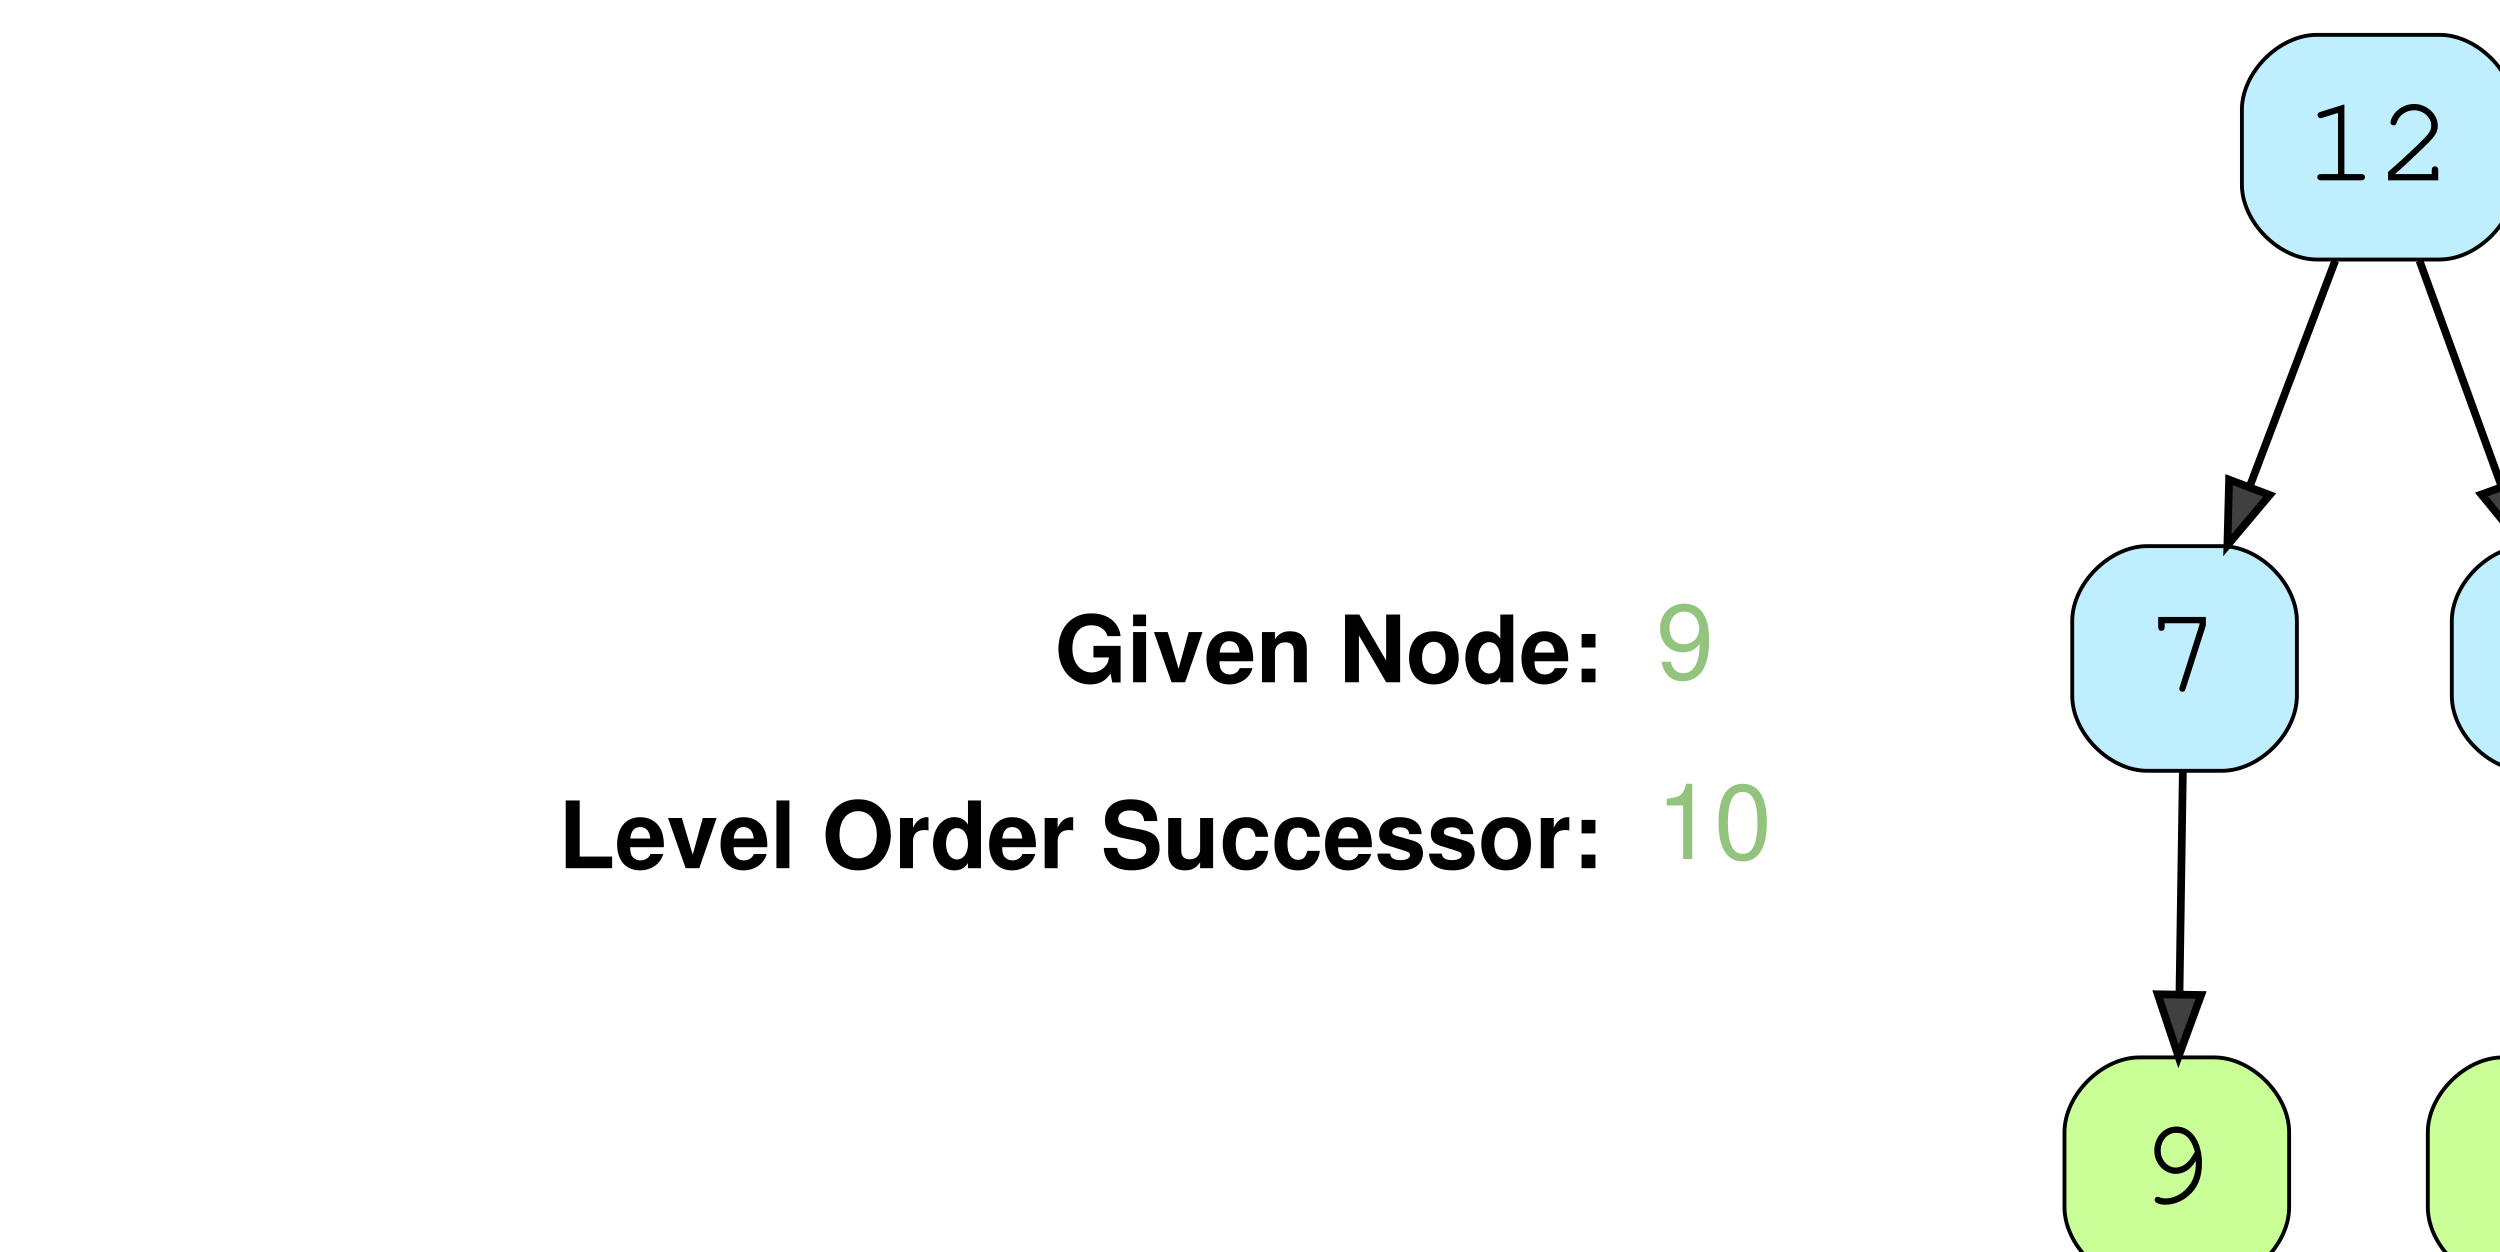
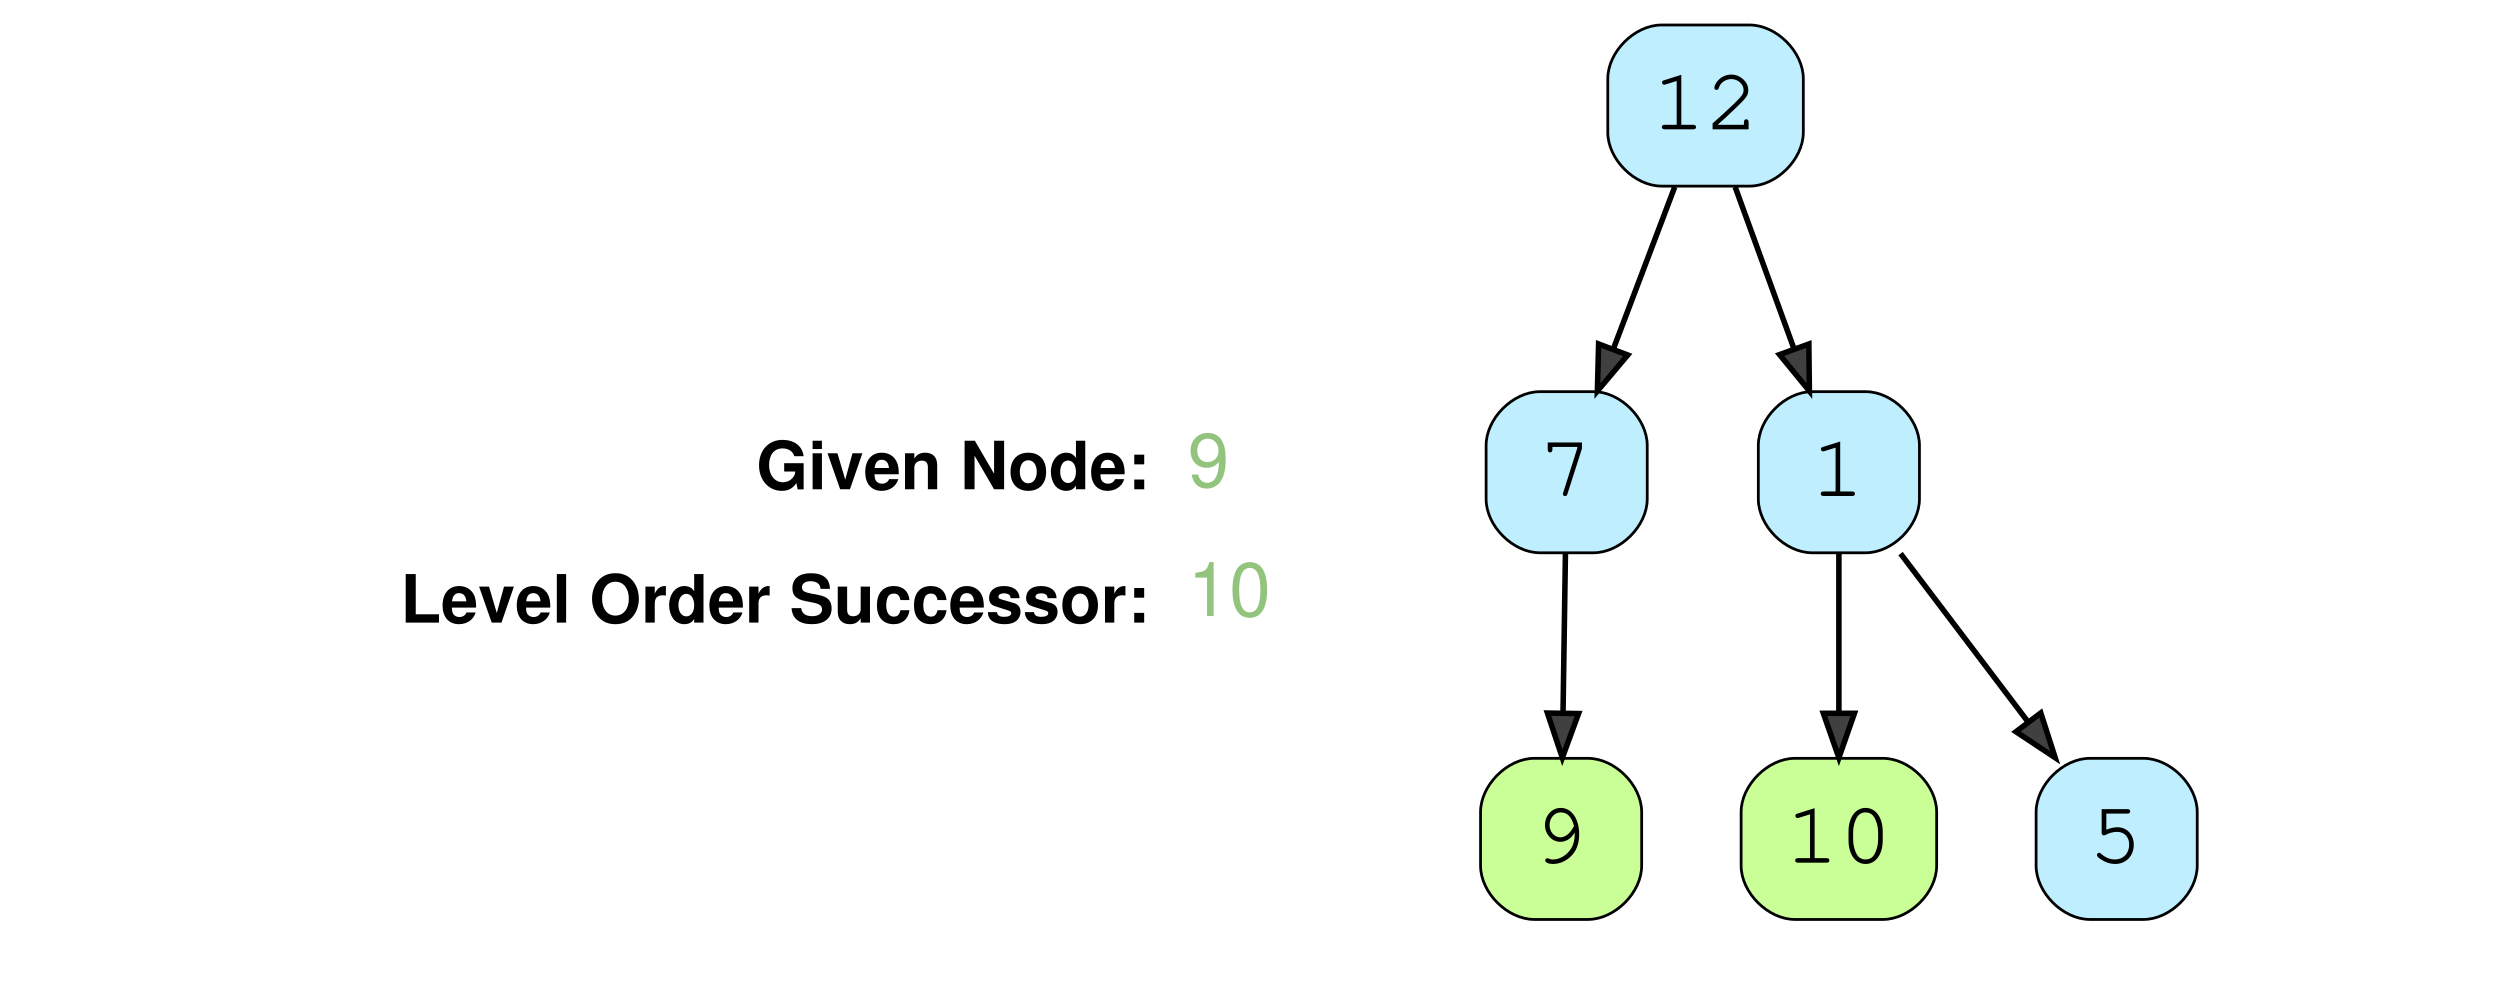
- <svg xmlns="http://www.w3.org/2000/svg" version="1.1" width="600" height="240" viewbox="0 0 600 240" xml:space="preserve" style="width:100%;height:auto">
+ <svg xmlns="http://www.w3.org/2000/svg" version="1.1" width="600" height="240" viewBox="0 0 600 240" xml:space="preserve" style="width:100%;height:auto;background:#fff">
  <defs />
  <g transform="translate(228.62 113.84)">
    <text font-family="helvetica" font-size="16" font-weight="normal" style="stroke:none;stroke-width:1;stroke-dasharray:none;stroke-linecap:butt;stroke-linejoin:miter;stroke-miterlimit:10;fill:#000000;fill-rule:nonzero;opacity:1">
      <tspan x="-47.12" y="3.59" font-family="helvetica" font-size="16" font-weight="bold" style="stroke:none;stroke-width:0;stroke-dasharray:none;stroke-linecap:butt;stroke-linejoin:miter;stroke-miterlimit:4;fill:#000000;opacity:1">G</tspan>
      <tspan x="-34.67" y="3.59" font-family="helvetica" font-size="16" font-weight="bold" style="stroke:none;stroke-width:0;stroke-dasharray:none;stroke-linecap:butt;stroke-linejoin:miter;stroke-miterlimit:4;fill:#000000;opacity:1">i</tspan>
      <tspan x="-30.23" y="3.59" font-family="helvetica" font-size="16" font-weight="bold" style="stroke:none;stroke-width:0;stroke-dasharray:none;stroke-linecap:butt;stroke-linejoin:miter;stroke-miterlimit:4;fill:#000000;opacity:1">v</tspan>
      <tspan x="-21.33" y="3.59" font-family="helvetica" font-size="16" font-weight="bold" style="stroke:none;stroke-width:0;stroke-dasharray:none;stroke-linecap:butt;stroke-linejoin:miter;stroke-miterlimit:4;fill:#000000;opacity:1">e</tspan>
      <tspan x="-12.43" y="3.59" font-family="helvetica" font-size="16" font-weight="bold" style="stroke:none;stroke-width:0;stroke-dasharray:none;stroke-linecap:butt;stroke-linejoin:miter;stroke-miterlimit:4;fill:#000000;opacity:1">n</tspan>
      <tspan x="-2.66" y="3.59" font-family="helvetica" font-size="16" font-weight="bold" style="stroke:none;stroke-width:0;stroke-dasharray:none;stroke-linecap:butt;stroke-linejoin:miter;stroke-miterlimit:4;fill:#000000;opacity:1"> </tspan>
      <tspan x="1.79" y="3.59" font-family="helvetica" font-size="16" font-weight="bold" style="stroke:none;stroke-width:0;stroke-dasharray:none;stroke-linecap:butt;stroke-linejoin:miter;stroke-miterlimit:4;fill:#000000;opacity:1">N</tspan>
      <tspan x="13.34" y="3.59" font-family="helvetica" font-size="16" font-weight="bold" style="stroke:none;stroke-width:0;stroke-dasharray:none;stroke-linecap:butt;stroke-linejoin:miter;stroke-miterlimit:4;fill:#000000;opacity:1">o</tspan>
      <tspan x="23.12" y="3.59" font-family="helvetica" font-size="16" font-weight="bold" style="stroke:none;stroke-width:0;stroke-dasharray:none;stroke-linecap:butt;stroke-linejoin:miter;stroke-miterlimit:4;fill:#000000;opacity:1">d</tspan>
      <tspan x="32.89" y="3.59" font-family="helvetica" font-size="16" font-weight="bold" style="stroke:none;stroke-width:0;stroke-dasharray:none;stroke-linecap:butt;stroke-linejoin:miter;stroke-miterlimit:4;fill:#000000;opacity:1">e</tspan>
      <tspan x="41.79" y="3.59" font-family="helvetica" font-size="16" font-weight="bold" style="stroke:none;stroke-width:0;stroke-dasharray:none;stroke-linecap:butt;stroke-linejoin:miter;stroke-miterlimit:4;fill:#000000;opacity:1">:</tspan>
    </text>
  </g>
  <g transform="translate(290.03 112.83) scale(1.12 1.12)">
    <text font-family="helvetica" font-size="16" font-weight="normal" style="stroke:none;stroke-width:1;stroke-dasharray:none;stroke-linecap:butt;stroke-linejoin:miter;stroke-miterlimit:10;fill:#000000;fill-rule:nonzero;opacity:1">
      <tspan x="-4.45" y="3.59" font-family="helvetica" font-size="16" font-weight="normal" style="stroke:none;stroke-width:0;stroke-dasharray:none;stroke-linecap:butt;stroke-linejoin:miter;stroke-miterlimit:4;fill:#93c47d;opacity:1">9</tspan>
    </text>
  </g>
  <g transform="translate(185.91 145.84)">
    <text font-family="helvetica" font-size="16" font-weight="normal" style="stroke:none;stroke-width:1;stroke-dasharray:none;stroke-linecap:butt;stroke-linejoin:miter;stroke-miterlimit:10;fill:#000000;fill-rule:nonzero;opacity:1">
      <tspan x="-89.82" y="3.59" font-family="helvetica" font-size="16" font-weight="bold" style="stroke:none;stroke-width:0;stroke-dasharray:none;stroke-linecap:butt;stroke-linejoin:miter;stroke-miterlimit:4;fill:#000000;opacity:1">L</tspan>
      <tspan x="-80.05" y="3.59" font-family="helvetica" font-size="16" font-weight="bold" style="stroke:none;stroke-width:0;stroke-dasharray:none;stroke-linecap:butt;stroke-linejoin:miter;stroke-miterlimit:4;fill:#000000;opacity:1">e</tspan>
      <tspan x="-71.15" y="3.59" font-family="helvetica" font-size="16" font-weight="bold" style="stroke:none;stroke-width:0;stroke-dasharray:none;stroke-linecap:butt;stroke-linejoin:miter;stroke-miterlimit:4;fill:#000000;opacity:1">v</tspan>
      <tspan x="-62.25" y="3.59" font-family="helvetica" font-size="16" font-weight="bold" style="stroke:none;stroke-width:0;stroke-dasharray:none;stroke-linecap:butt;stroke-linejoin:miter;stroke-miterlimit:4;fill:#000000;opacity:1">e</tspan>
      <tspan x="-53.35" y="3.59" font-family="helvetica" font-size="16" font-weight="bold" style="stroke:none;stroke-width:0;stroke-dasharray:none;stroke-linecap:butt;stroke-linejoin:miter;stroke-miterlimit:4;fill:#000000;opacity:1">l</tspan>
      <tspan x="-48.91" y="3.59" font-family="helvetica" font-size="16" font-weight="bold" style="stroke:none;stroke-width:0;stroke-dasharray:none;stroke-linecap:butt;stroke-linejoin:miter;stroke-miterlimit:4;fill:#000000;opacity:1"> </tspan>
      <tspan x="-44.46" y="3.59" font-family="helvetica" font-size="16" font-weight="bold" style="stroke:none;stroke-width:0;stroke-dasharray:none;stroke-linecap:butt;stroke-linejoin:miter;stroke-miterlimit:4;fill:#000000;opacity:1">O</tspan>
      <tspan x="-32.02" y="3.59" font-family="helvetica" font-size="16" font-weight="bold" style="stroke:none;stroke-width:0;stroke-dasharray:none;stroke-linecap:butt;stroke-linejoin:miter;stroke-miterlimit:4;fill:#000000;opacity:1">r</tspan>
      <tspan x="-25.79" y="3.59" font-family="helvetica" font-size="16" font-weight="bold" style="stroke:none;stroke-width:0;stroke-dasharray:none;stroke-linecap:butt;stroke-linejoin:miter;stroke-miterlimit:4;fill:#000000;opacity:1">d</tspan>
      <tspan x="-16.02" y="3.59" font-family="helvetica" font-size="16" font-weight="bold" style="stroke:none;stroke-width:0;stroke-dasharray:none;stroke-linecap:butt;stroke-linejoin:miter;stroke-miterlimit:4;fill:#000000;opacity:1">e</tspan>
      <tspan x="-7.12" y="3.59" font-family="helvetica" font-size="16" font-weight="bold" style="stroke:none;stroke-width:0;stroke-dasharray:none;stroke-linecap:butt;stroke-linejoin:miter;stroke-miterlimit:4;fill:#000000;opacity:1">r</tspan>
      <tspan x="-0.89" y="3.59" font-family="helvetica" font-size="16" font-weight="bold" style="stroke:none;stroke-width:0;stroke-dasharray:none;stroke-linecap:butt;stroke-linejoin:miter;stroke-miterlimit:4;fill:#000000;opacity:1"> </tspan>
      <tspan x="3.55" y="3.59" font-family="helvetica" font-size="16" font-weight="bold" style="stroke:none;stroke-width:0;stroke-dasharray:none;stroke-linecap:butt;stroke-linejoin:miter;stroke-miterlimit:4;fill:#000000;opacity:1">S</tspan>
      <tspan x="14.23" y="3.59" font-family="helvetica" font-size="16" font-weight="bold" style="stroke:none;stroke-width:0;stroke-dasharray:none;stroke-linecap:butt;stroke-linejoin:miter;stroke-miterlimit:4;fill:#000000;opacity:1">u</tspan>
      <tspan x="24" y="3.59" font-family="helvetica" font-size="16" font-weight="bold" style="stroke:none;stroke-width:0;stroke-dasharray:none;stroke-linecap:butt;stroke-linejoin:miter;stroke-miterlimit:4;fill:#000000;opacity:1">c</tspan>
      <tspan x="32.9" y="3.59" font-family="helvetica" font-size="16" font-weight="bold" style="stroke:none;stroke-width:0;stroke-dasharray:none;stroke-linecap:butt;stroke-linejoin:miter;stroke-miterlimit:4;fill:#000000;opacity:1">c</tspan>
      <tspan x="41.8" y="3.59" font-family="helvetica" font-size="16" font-weight="bold" style="stroke:none;stroke-width:0;stroke-dasharray:none;stroke-linecap:butt;stroke-linejoin:miter;stroke-miterlimit:4;fill:#000000;opacity:1">e</tspan>
      <tspan x="50.7" y="3.59" font-family="helvetica" font-size="16" font-weight="bold" style="stroke:none;stroke-width:0;stroke-dasharray:none;stroke-linecap:butt;stroke-linejoin:miter;stroke-miterlimit:4;fill:#000000;opacity:1">s</tspan>
      <tspan x="59.59" y="3.59" font-family="helvetica" font-size="16" font-weight="bold" style="stroke:none;stroke-width:0;stroke-dasharray:none;stroke-linecap:butt;stroke-linejoin:miter;stroke-miterlimit:4;fill:#000000;opacity:1">s</tspan>
      <tspan x="68.49" y="3.59" font-family="helvetica" font-size="16" font-weight="bold" style="stroke:none;stroke-width:0;stroke-dasharray:none;stroke-linecap:butt;stroke-linejoin:miter;stroke-miterlimit:4;fill:#000000;opacity:1">o</tspan>
      <tspan x="78.27" y="3.59" font-family="helvetica" font-size="16" font-weight="bold" style="stroke:none;stroke-width:0;stroke-dasharray:none;stroke-linecap:butt;stroke-linejoin:miter;stroke-miterlimit:4;fill:#000000;opacity:1">r</tspan>
      <tspan x="84.49" y="3.59" font-family="helvetica" font-size="16" font-weight="bold" style="stroke:none;stroke-width:0;stroke-dasharray:none;stroke-linecap:butt;stroke-linejoin:miter;stroke-miterlimit:4;fill:#000000;opacity:1">:</tspan>
    </text>
  </g>
  <g transform="translate(295.02 143.83) scale(1.12 1.12)">
    <text font-family="helvetica" font-size="16" font-weight="normal" style="stroke:none;stroke-width:1;stroke-dasharray:none;stroke-linecap:butt;stroke-linejoin:miter;stroke-miterlimit:10;fill:#000000;fill-rule:nonzero;opacity:1">
      <tspan x="-8.9" y="3.59" font-family="helvetica" font-size="16" font-weight="normal" style="stroke:none;stroke-width:0;stroke-dasharray:none;stroke-linecap:butt;stroke-linejoin:miter;stroke-miterlimit:4;fill:#93c47d;opacity:1">1</tspan>
      <tspan x="0" y="3.59" font-family="helvetica" font-size="16" font-weight="normal" style="stroke:none;stroke-width:0;stroke-dasharray:none;stroke-linecap:butt;stroke-linejoin:miter;stroke-miterlimit:4;fill:#93c47d;opacity:1">0</tspan>
    </text>
  </g>
  <g style="stroke:none;stroke-width:1;stroke-dasharray:none;stroke-linecap:butt;stroke-linejoin:miter;stroke-miterlimit:10;fill:none;fill-rule:nonzero;opacity:1" transform="translate(350 0)">
    <path d="M 32.568 -132.5 C 32.568 -132.5 48.432 -132.5 48.432 -132.5 C 53.265 -132.5 58.098 -137.333 58.098 -142.167 C 58.098 -142.167 58.098 -151.833 58.098 -151.833 C 58.098 -156.667 53.265 -161.5 48.432 -161.5 C 48.432 -161.5 32.568 -161.5 32.568 -161.5 C 27.735 -161.5 22.902 -156.667 22.902 -151.833 C 22.902 -151.833 22.902 -142.167 22.902 -142.167 C 22.902 -137.333 27.735 -132.5 32.568 -132.5" style="stroke:#000000;stroke-width:0.5;stroke-dasharray:none;stroke-linecap:butt;stroke-linejoin:miter;stroke-miterlimit:10;fill:#bfefff;fill-rule:nonzero;opacity:1" transform=" matrix(1.333333 0 0 1.333333 5.333333 221.3333) " stroke-linecap="round" />
    <g transform=" matrix(1.333333 0 0 1.333333 5.333333 221.3333) ">
      <text font-family="Courier,monospace" font-size="16" font-weight="normal" style="stroke:none;stroke-width:1;stroke-dasharray:none;stroke-linecap:butt;stroke-linejoin:miter;stroke-miterlimit:10;fill:#000000;fill-rule:nonzero;opacity:1">
        <tspan x="30.9" y="-142.72" fill="#000000">12</tspan>
      </text>
    </g>
    <path d="M 10.667 -66.5 C 10.667 -66.5 20.333 -66.5 20.333 -66.5 C 25.167 -66.5 30 -71.333 30 -76.167 C 30 -76.167 30 -85.833 30 -85.833 C 30 -90.667 25.167 -95.5 20.333 -95.5 C 20.333 -95.5 10.667 -95.5 10.667 -95.5 C 5.833 -95.5 1 -90.667 1 -85.833 C 1 -85.833 1 -76.167 1 -76.167 C 1 -71.333 5.833 -66.5 10.667 -66.5" style="stroke:#000000;stroke-width:0.5;stroke-dasharray:none;stroke-linecap:butt;stroke-linejoin:miter;stroke-miterlimit:10;fill:#bfefff;fill-rule:nonzero;opacity:1" transform=" matrix(1.333333 0 0 1.333333 5.333333 221.3333) " stroke-linecap="round" />
    <g transform=" matrix(1.333333 0 0 1.333333 5.333333 221.3333) ">
      <text font-family="Courier,monospace" font-size="16" font-weight="normal" style="stroke:none;stroke-width:1;stroke-dasharray:none;stroke-linecap:butt;stroke-linejoin:miter;stroke-miterlimit:10;fill:#000000;fill-rule:nonzero;opacity:1">
        <tspan x="10.5" y="-76.72" fill="#000000">7</tspan>
      </text>
    </g>
    <path d="M 34.952 -132.352 C 31.715 -123.808 27.567 -112.856 23.933 -103.263" style="stroke:#000000;stroke-width:1;stroke-dasharray:none;stroke-linecap:butt;stroke-linejoin:miter;stroke-miterlimit:10;fill:none;fill-rule:nonzero;opacity:1" transform=" matrix(1.333333 0 0 1.333333 5.333333 221.3333) " stroke-linecap="round" />
    <polygon points="26.49,-102.1 21.03,-95.61 21.25,-104.08 26.49,-102.1 " style="stroke:#000000;stroke-width:1;stroke-dasharray:none;stroke-linecap:butt;stroke-linejoin:miter;stroke-miterlimit:10;fill:#404040;fill-rule:nonzero;opacity:1" transform="  matrix(1.333333 0 0 1.333333 5.333333 221.3333) " />
    <path d="M 59.667 -66.5 C 59.667 -66.5 69.333 -66.5 69.333 -66.5 C 74.167 -66.5 79 -71.333 79 -76.167 C 79 -76.167 79 -85.833 79 -85.833 C 79 -90.667 74.167 -95.5 69.333 -95.5 C 69.333 -95.5 59.667 -95.5 59.667 -95.5 C 54.833 -95.5 50 -90.667 50 -85.833 C 50 -85.833 50 -76.167 50 -76.167 C 50 -71.333 54.833 -66.5 59.667 -66.5" style="stroke:#000000;stroke-width:0.5;stroke-dasharray:none;stroke-linecap:butt;stroke-linejoin:miter;stroke-miterlimit:10;fill:#bfefff;fill-rule:nonzero;opacity:1" transform=" matrix(1.333333 0 0 1.333333 5.333333 221.3333) " stroke-linecap="round" />
    <g transform=" matrix(1.333333 0 0 1.333333 5.333333 221.3333) ">
      <text font-family="Courier,monospace" font-size="16" font-weight="normal" style="stroke:none;stroke-width:1;stroke-dasharray:none;stroke-linecap:butt;stroke-linejoin:miter;stroke-miterlimit:10;fill:#000000;fill-rule:nonzero;opacity:1">
        <tspan x="59.5" y="-76.72" fill="#000000">1</tspan>
      </text>
    </g>
    <path d="M 45.826 -132.352 C 48.934 -123.808 52.916 -112.856 56.404 -103.263" style="stroke:#000000;stroke-width:1;stroke-dasharray:none;stroke-linecap:butt;stroke-linejoin:miter;stroke-miterlimit:10;fill:none;fill-rule:nonzero;opacity:1" transform=" matrix(1.333333 0 0 1.333333 5.333333 221.3333) " stroke-linecap="round" />
    <polygon points="59.09,-104.08 59.19,-95.61 53.82,-102.17 59.09,-104.08 " style="stroke:#000000;stroke-width:1;stroke-dasharray:none;stroke-linecap:butt;stroke-linejoin:miter;stroke-miterlimit:10;fill:#404040;fill-rule:nonzero;opacity:1" transform="  matrix(1.333333 0 0 1.333333 5.333333 221.3333) " />
    <path d="M 9.667 -0.5 C 9.667 -0.5 19.333 -0.5 19.333 -0.5 C 24.167 -0.5 29 -5.333 29 -10.167 C 29 -10.167 29 -19.833 29 -19.833 C 29 -24.667 24.167 -29.5 19.333 -29.5 C 19.333 -29.5 9.667 -29.5 9.667 -29.5 C 4.833 -29.5 0 -24.667 0 -19.833 C 0 -19.833 0 -10.167 0 -10.167 C 0 -5.333 4.833 -0.5 9.667 -0.5" style="stroke:#000000;stroke-width:0.5;stroke-dasharray:none;stroke-linecap:butt;stroke-linejoin:miter;stroke-miterlimit:10;fill:#caff97;fill-rule:nonzero;opacity:1" transform=" matrix(1.333333 0 0 1.333333 5.333333 221.3333) " stroke-linecap="round" />
    <g transform=" matrix(1.333333 0 0 1.333333 5.333333 221.3333) ">
      <text font-family="Courier,monospace" font-size="16" font-weight="normal" style="stroke:none;stroke-width:1;stroke-dasharray:none;stroke-linecap:butt;stroke-linejoin:miter;stroke-miterlimit:10;fill:#000000;fill-rule:nonzero;opacity:1">
        <tspan x="9.5" y="-10.72" fill="#000000">9</tspan>
      </text>
    </g>
    <path d="M 15.278 -66.353 C 15.151 -57.979 14.989 -47.293 14.846 -37.84" style="stroke:#000000;stroke-width:1;stroke-dasharray:none;stroke-linecap:butt;stroke-linejoin:miter;stroke-miterlimit:10;fill:none;fill-rule:nonzero;opacity:1" transform=" matrix(1.333333 0 0 1.333333 5.333333 221.3333) " stroke-linecap="round" />
    <polygon points="17.64,-37.56 14.72,-29.61 12.04,-37.65 17.64,-37.56 " style="stroke:#000000;stroke-width:1;stroke-dasharray:none;stroke-linecap:butt;stroke-linejoin:miter;stroke-miterlimit:10;fill:#404040;fill-rule:nonzero;opacity:1" transform="  matrix(1.333333 0 0 1.333333 5.333333 221.3333) " />
    <path d="M 56.568 -0.5 C 56.568 -0.5 72.432 -0.5 72.432 -0.5 C 77.265 -0.5 82.098 -5.333 82.098 -10.167 C 82.098 -10.167 82.098 -19.833 82.098 -19.833 C 82.098 -24.667 77.265 -29.5 72.432 -29.5 C 72.432 -29.5 56.568 -29.5 56.568 -29.5 C 51.735 -29.5 46.902 -24.667 46.902 -19.833 C 46.902 -19.833 46.902 -10.167 46.902 -10.167 C 46.902 -5.333 51.735 -0.5 56.568 -0.5" style="stroke:#000000;stroke-width:0.5;stroke-dasharray:none;stroke-linecap:butt;stroke-linejoin:miter;stroke-miterlimit:10;fill:#caff97;fill-rule:nonzero;opacity:1" transform=" matrix(1.333333 0 0 1.333333 5.333333 221.3333) " stroke-linecap="round" />
    <g transform=" matrix(1.333333 0 0 1.333333 5.333333 221.3333) ">
      <text font-family="Courier,monospace" font-size="16" font-weight="normal" style="stroke:none;stroke-width:1;stroke-dasharray:none;stroke-linecap:butt;stroke-linejoin:miter;stroke-miterlimit:10;fill:#000000;fill-rule:nonzero;opacity:1">
        <tspan x="54.9" y="-10.72" fill="#000000">10</tspan>
      </text>
    </g>
    <path d="M 64.5 -66.353 C 64.5 -57.979 64.5 -47.293 64.5 -37.84" style="stroke:#000000;stroke-width:1;stroke-dasharray:none;stroke-linecap:butt;stroke-linejoin:miter;stroke-miterlimit:10;fill:none;fill-rule:nonzero;opacity:1" transform=" matrix(1.333333 0 0 1.333333 5.333333 221.3333) " stroke-linecap="round" />
    <polygon points="67.3,-37.61 64.5,-29.61 61.7,-37.61 67.3,-37.61 " style="stroke:#000000;stroke-width:1;stroke-dasharray:none;stroke-linecap:butt;stroke-linejoin:miter;stroke-miterlimit:10;fill:#404040;fill-rule:nonzero;opacity:1" transform="  matrix(1.333333 0 0 1.333333 5.333333 221.3333) " />
    <path d="M 109.667 -0.5 C 109.667 -0.5 119.333 -0.5 119.333 -0.5 C 124.167 -0.5 129 -5.333 129 -10.167 C 129 -10.167 129 -19.833 129 -19.833 C 129 -24.667 124.167 -29.5 119.333 -29.5 C 119.333 -29.5 109.667 -29.5 109.667 -29.5 C 104.833 -29.5 100 -24.667 100 -19.833 C 100 -19.833 100 -10.167 100 -10.167 C 100 -5.333 104.833 -0.5 109.667 -0.5" style="stroke:#000000;stroke-width:0.5;stroke-dasharray:none;stroke-linecap:butt;stroke-linejoin:miter;stroke-miterlimit:10;fill:#bfefff;fill-rule:nonzero;opacity:1" transform=" matrix(1.333333 0 0 1.333333 5.333333 221.3333) " stroke-linecap="round" />
    <g transform=" matrix(1.333333 0 0 1.333333 5.333333 221.3333) ">
      <text font-family="Courier,monospace" font-size="16" font-weight="normal" style="stroke:none;stroke-width:1;stroke-dasharray:none;stroke-linecap:butt;stroke-linejoin:miter;stroke-miterlimit:10;fill:#000000;fill-rule:nonzero;opacity:1">
        <tspan x="109.5" y="-10.72" fill="#000000">5</tspan>
      </text>
    </g>
    <path d="M 75.597 -66.353 C 82.329 -57.466 91.034 -45.976 98.501 -36.118" style="stroke:#000000;stroke-width:1;stroke-dasharray:none;stroke-linecap:butt;stroke-linejoin:miter;stroke-miterlimit:10;fill:none;fill-rule:nonzero;opacity:1" transform=" matrix(1.333333 0 0 1.333333 5.333333 221.3333) " stroke-linecap="round" />
    <polygon points="100.84,-37.67 103.43,-29.61 96.37,-34.29 100.84,-37.67 " style="stroke:#000000;stroke-width:1;stroke-dasharray:none;stroke-linecap:butt;stroke-linejoin:miter;stroke-miterlimit:10;fill:#404040;fill-rule:nonzero;opacity:1" transform="  matrix(1.333333 0 0 1.333333 5.333333 221.3333) " />
  </g>
</svg>
